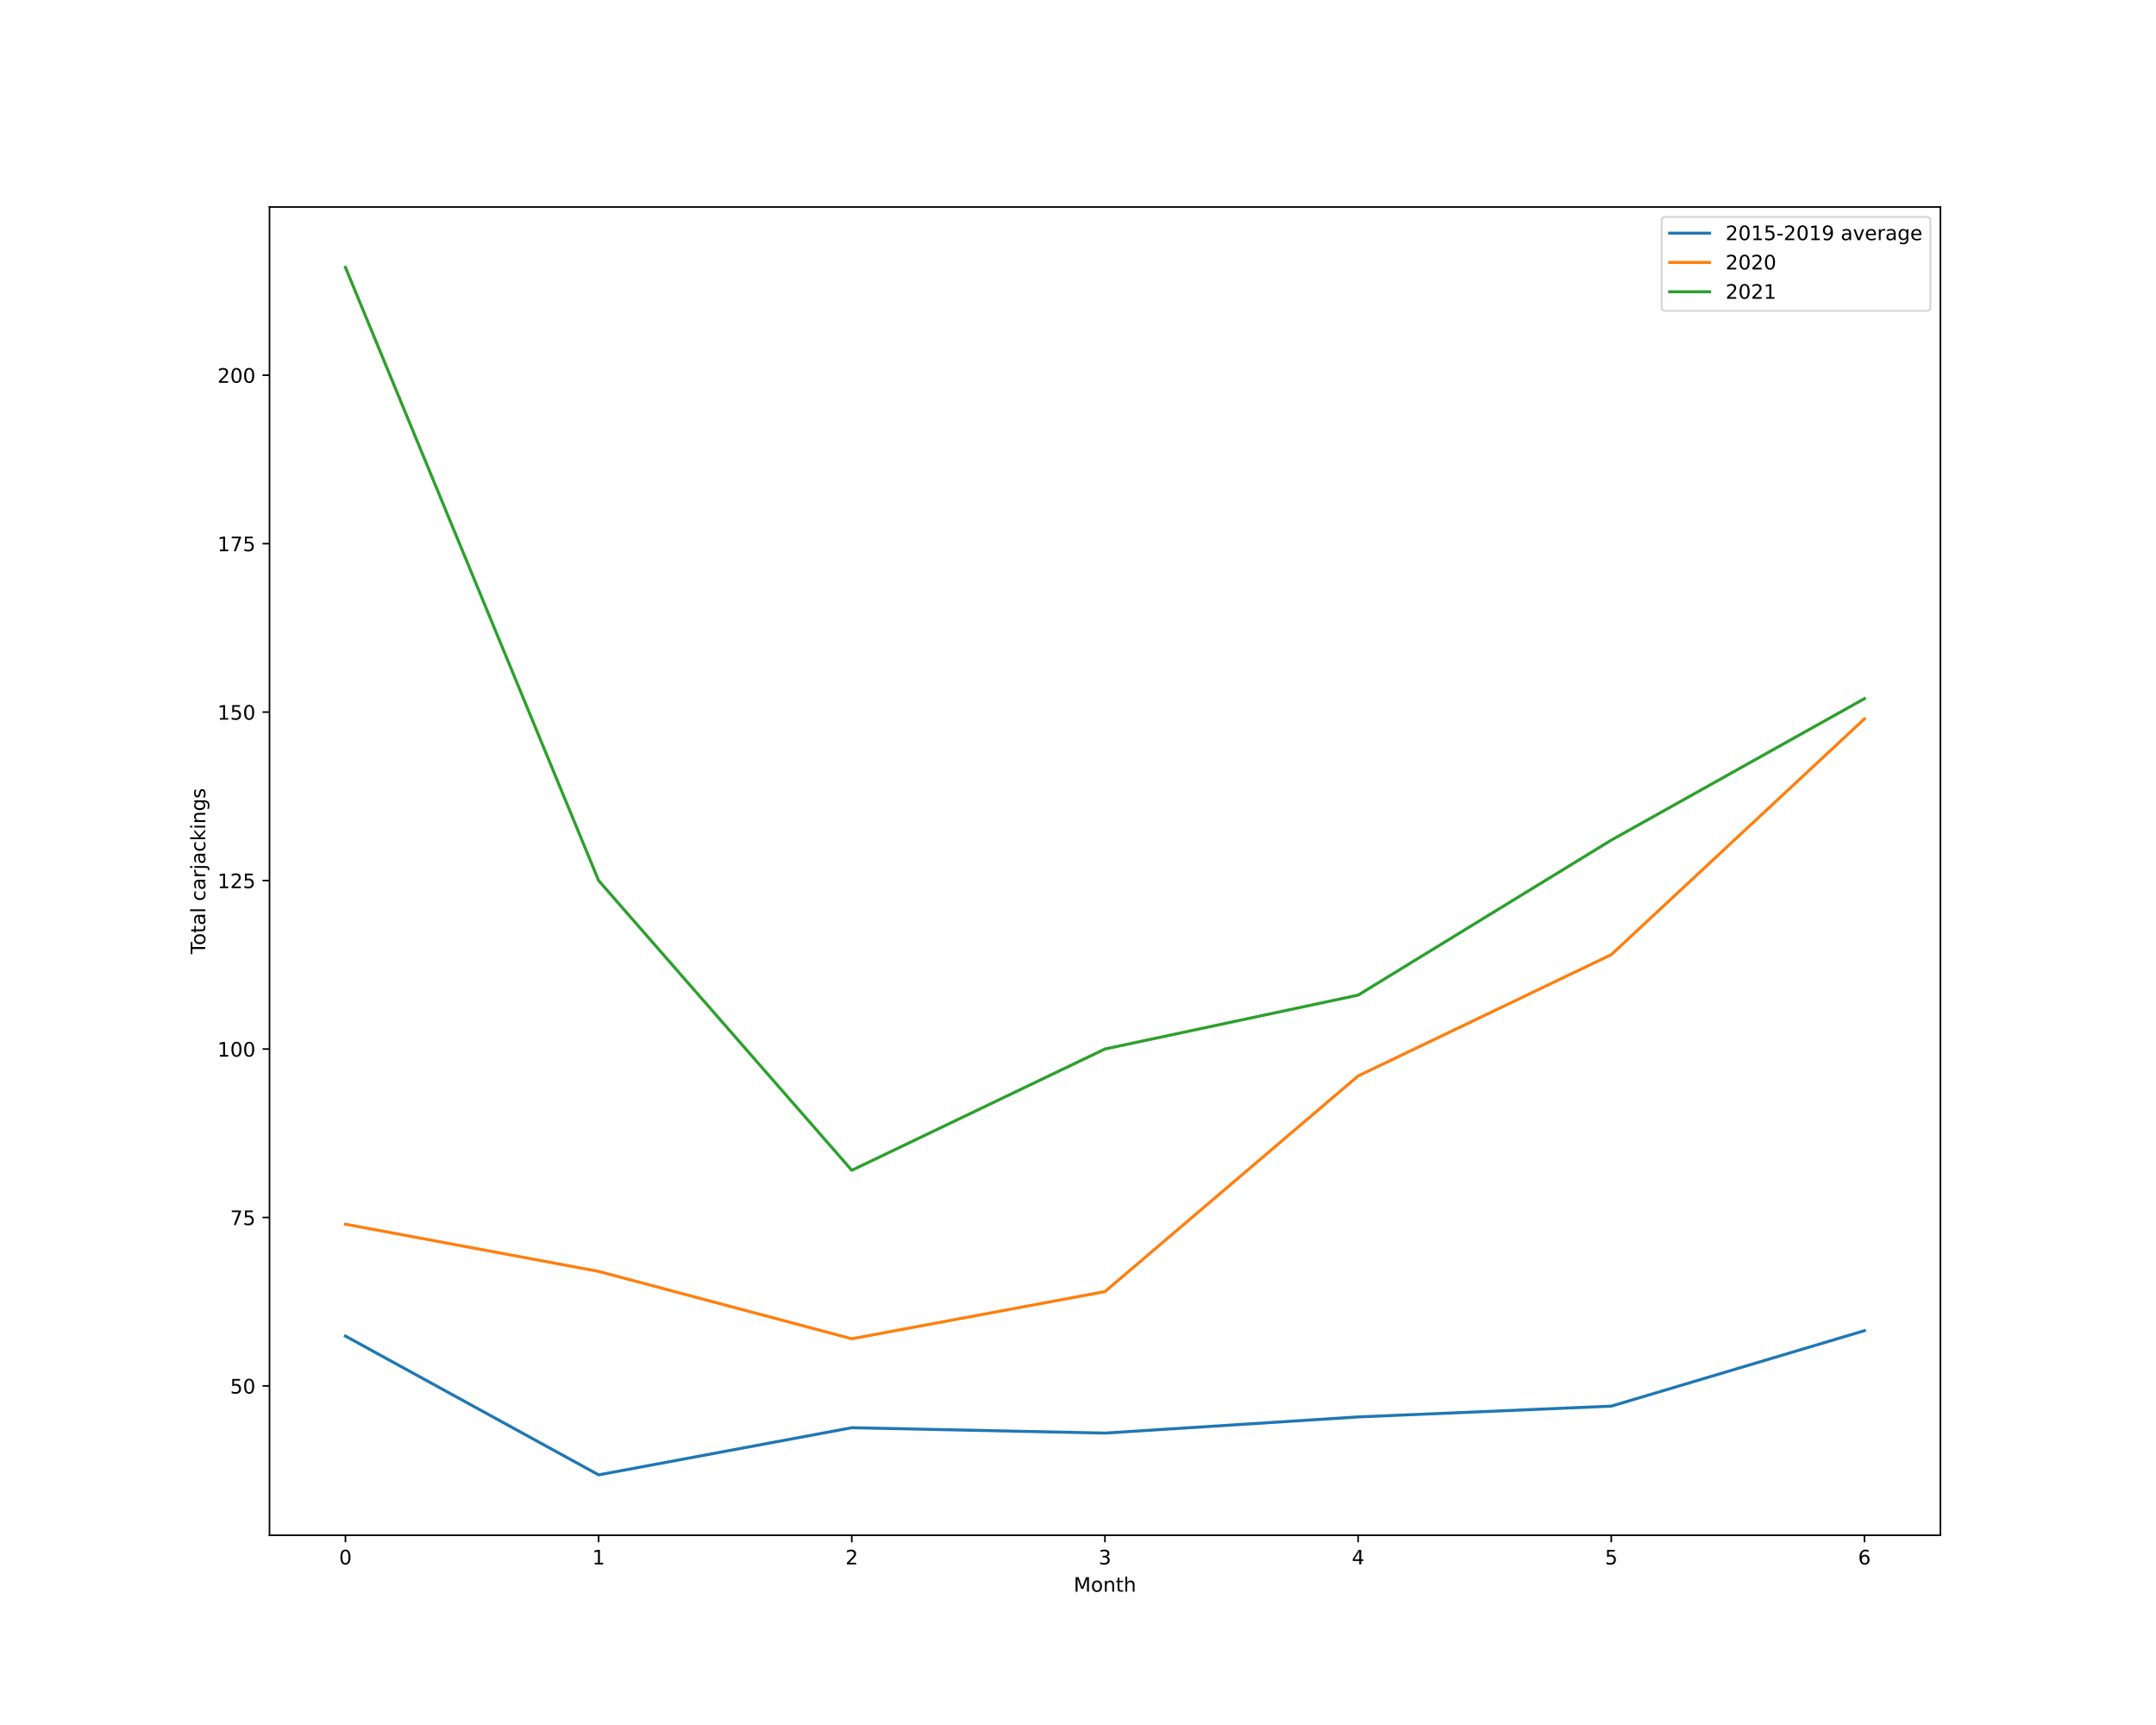
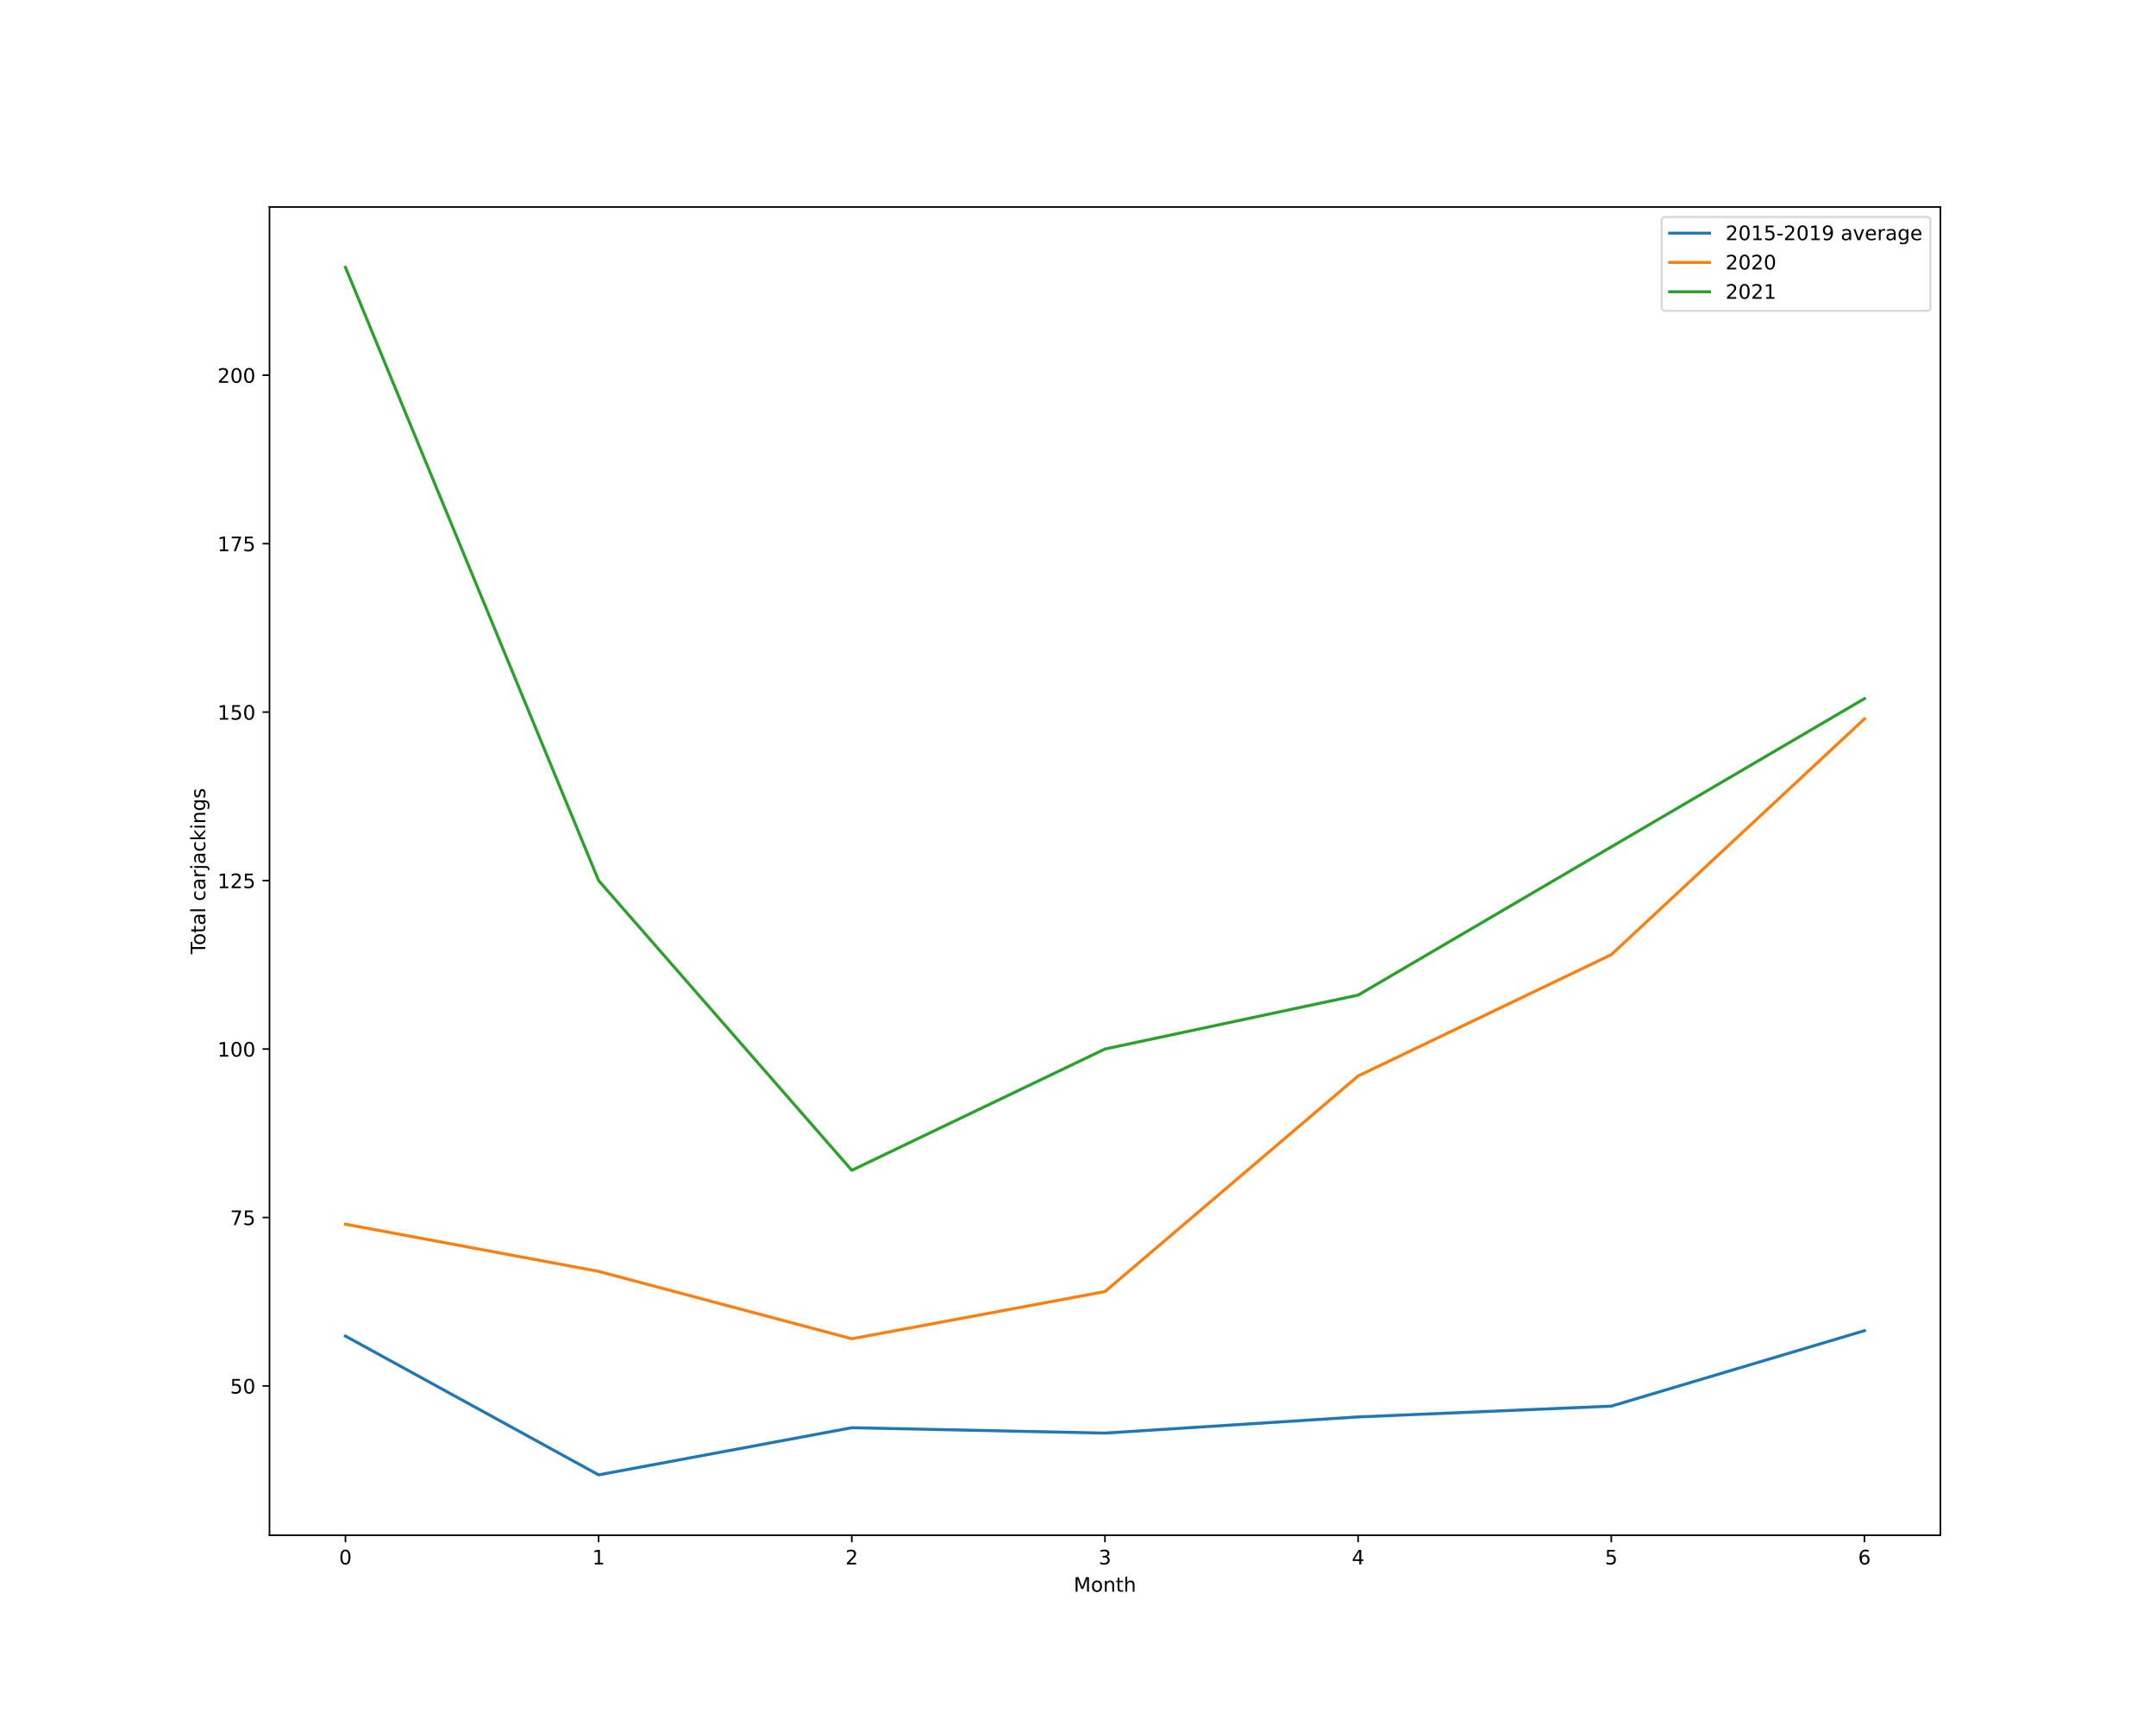
<svg xmlns="http://www.w3.org/2000/svg" xmlns:xlink="http://www.w3.org/1999/xlink" height="864pt" version="1.1" viewBox="0 0 1080 864" width="1080pt">
  <defs>
    <style type="text/css">*{stroke-linecap:butt;stroke-linejoin:round;}</style>
  </defs>
  <g id="figure_1">
    <g id="patch_1">
      <path d="M 0 864  L 1080 864  L 1080 0  L 0 0  z " style="fill:#ffffff;" />
    </g>
    <g id="axes_1">
      <g id="patch_2">
        <path d="M 135 768.96  L 972 768.96  L 972 103.68  L 135 103.68  z " style="fill:#ffffff;" />
      </g>
      <g id="matplotlib.axis_1">
        <g id="xtick_1">
          <g id="line2d_1">
            <defs>
-               <path d="M 0 0  L 0 3.5  " id="m7b65940944" style="stroke:#000000;stroke-width:0.8;" />
-             </defs>
-             <g>
-               <use style="stroke:#000000;stroke-width:0.8;" x="173.045" xlink:href="#m7b65940944" y="768.96" />
+               <path d="M 0 0  L 0 3.5  " id="m2a99e77c61" style="stroke:#000000;stroke-width:0.8;" />
+             </defs>
+             <g>
+               <use style="stroke:#000000;stroke-width:0.8;" x="173.045" xlink:href="#m2a99e77c61" y="768.96" />
            </g>
          </g>
          <g id="text_1">
            <g transform="translate(169.8642 783.5584)scale(0.1 -0.1)">
              <defs>
                <path d="M 2034 4250  Q 1547 4250 1301 3770  Q 1056 3291 1056 2328  Q 1056 1369 1301 889  Q 1547 409 2034 409  Q 2525 409 2770 889  Q 3016 1369 3016 2328  Q 3016 3291 2770 3770  Q 2525 4250 2034 4250  z M 2034 4750  Q 2819 4750 3233 4129  Q 3647 3509 3647 2328  Q 3647 1150 3233 529  Q 2819 -91 2034 -91  Q 1250 -91 836 529  Q 422 1150 422 2328  Q 422 3509 836 4129  Q 1250 4750 2034 4750  z " id="DejaVuSans-30" transform="scale(0.015625)" />
              </defs>
              <use xlink:href="#DejaVuSans-30" />
            </g>
          </g>
        </g>
        <g id="xtick_2">
          <g id="line2d_2">
            <g>
-               <use style="stroke:#000000;stroke-width:0.8;" x="299.864" xlink:href="#m7b65940944" y="768.96" />
+               <use style="stroke:#000000;stroke-width:0.8;" x="299.864" xlink:href="#m2a99e77c61" y="768.96" />
            </g>
          </g>
          <g id="text_2">
            <g transform="translate(296.6824 783.5584)scale(0.1 -0.1)">
              <defs>
                <path d="M 794 531  L 1825 531  L 1825 4091  L 703 3866  L 703 4441  L 1819 4666  L 2450 4666  L 2450 531  L 3481 531  L 3481 0  L 794 0  L 794 531  z " id="DejaVuSans-31" transform="scale(0.015625)" />
              </defs>
              <use xlink:href="#DejaVuSans-31" />
            </g>
          </g>
        </g>
        <g id="xtick_3">
          <g id="line2d_3">
            <g>
-               <use style="stroke:#000000;stroke-width:0.8;" x="426.682" xlink:href="#m7b65940944" y="768.96" />
+               <use style="stroke:#000000;stroke-width:0.8;" x="426.682" xlink:href="#m2a99e77c61" y="768.96" />
            </g>
          </g>
          <g id="text_3">
            <g transform="translate(423.5006 783.5584)scale(0.1 -0.1)">
              <defs>
                <path d="M 1228 531  L 3431 531  L 3431 0  L 469 0  L 469 531  Q 828 903 1448 1529  Q 2069 2156 2228 2338  Q 2531 2678 2651 2914  Q 2772 3150 2772 3378  Q 2772 3750 2511 3984  Q 2250 4219 1831 4219  Q 1534 4219 1204 4116  Q 875 4013 500 3803  L 500 4441  Q 881 4594 1212 4672  Q 1544 4750 1819 4750  Q 2544 4750 2975 4387  Q 3406 4025 3406 3419  Q 3406 3131 3298 2873  Q 3191 2616 2906 2266  Q 2828 2175 2409 1742  Q 1991 1309 1228 531  z " id="DejaVuSans-32" transform="scale(0.015625)" />
              </defs>
              <use xlink:href="#DejaVuSans-32" />
            </g>
          </g>
        </g>
        <g id="xtick_4">
          <g id="line2d_4">
            <g>
-               <use style="stroke:#000000;stroke-width:0.8;" x="553.5" xlink:href="#m7b65940944" y="768.96" />
+               <use style="stroke:#000000;stroke-width:0.8;" x="553.5" xlink:href="#m2a99e77c61" y="768.96" />
            </g>
          </g>
          <g id="text_4">
            <g transform="translate(550.3188 783.5584)scale(0.1 -0.1)">
              <defs>
                <path d="M 2597 2516  Q 3050 2419 3304 2112  Q 3559 1806 3559 1356  Q 3559 666 3084 287  Q 2609 -91 1734 -91  Q 1441 -91 1130 -33  Q 819 25 488 141  L 488 750  Q 750 597 1062 519  Q 1375 441 1716 441  Q 2309 441 2620 675  Q 2931 909 2931 1356  Q 2931 1769 2642 2001  Q 2353 2234 1838 2234  L 1294 2234  L 1294 2753  L 1863 2753  Q 2328 2753 2575 2939  Q 2822 3125 2822 3475  Q 2822 3834 2567 4026  Q 2313 4219 1838 4219  Q 1578 4219 1281 4162  Q 984 4106 628 3988  L 628 4550  Q 988 4650 1302 4700  Q 1616 4750 1894 4750  Q 2613 4750 3031 4423  Q 3450 4097 3450 3541  Q 3450 3153 3228 2886  Q 3006 2619 2597 2516  z " id="DejaVuSans-33" transform="scale(0.015625)" />
              </defs>
              <use xlink:href="#DejaVuSans-33" />
            </g>
          </g>
        </g>
        <g id="xtick_5">
          <g id="line2d_5">
            <g>
-               <use style="stroke:#000000;stroke-width:0.8;" x="680.318" xlink:href="#m7b65940944" y="768.96" />
+               <use style="stroke:#000000;stroke-width:0.8;" x="680.318" xlink:href="#m2a99e77c61" y="768.96" />
            </g>
          </g>
          <g id="text_5">
            <g transform="translate(677.1369 783.5584)scale(0.1 -0.1)">
              <defs>
                <path d="M 2419 4116  L 825 1625  L 2419 1625  L 2419 4116  z M 2253 4666  L 3047 4666  L 3047 1625  L 3713 1625  L 3713 1100  L 3047 1100  L 3047 0  L 2419 0  L 2419 1100  L 313 1100  L 313 1709  L 2253 4666  z " id="DejaVuSans-34" transform="scale(0.015625)" />
              </defs>
              <use xlink:href="#DejaVuSans-34" />
            </g>
          </g>
        </g>
        <g id="xtick_6">
          <g id="line2d_6">
            <g>
-               <use style="stroke:#000000;stroke-width:0.8;" x="807.136" xlink:href="#m7b65940944" y="768.96" />
+               <use style="stroke:#000000;stroke-width:0.8;" x="807.136" xlink:href="#m2a99e77c61" y="768.96" />
            </g>
          </g>
          <g id="text_6">
            <g transform="translate(803.9551 783.5584)scale(0.1 -0.1)">
              <defs>
                <path d="M 691 4666  L 3169 4666  L 3169 4134  L 1269 4134  L 1269 2991  Q 1406 3038 1543 3061  Q 1681 3084 1819 3084  Q 2600 3084 3056 2656  Q 3513 2228 3513 1497  Q 3513 744 3044 326  Q 2575 -91 1722 -91  Q 1428 -91 1123 -41  Q 819 9 494 109  L 494 744  Q 775 591 1075 516  Q 1375 441 1709 441  Q 2250 441 2565 725  Q 2881 1009 2881 1497  Q 2881 1984 2565 2268  Q 2250 2553 1709 2553  Q 1456 2553 1204 2497  Q 953 2441 691 2322  L 691 4666  z " id="DejaVuSans-35" transform="scale(0.015625)" />
              </defs>
              <use xlink:href="#DejaVuSans-35" />
            </g>
          </g>
        </g>
        <g id="xtick_7">
          <g id="line2d_7">
            <g>
-               <use style="stroke:#000000;stroke-width:0.8;" x="933.955" xlink:href="#m7b65940944" y="768.96" />
+               <use style="stroke:#000000;stroke-width:0.8;" x="933.955" xlink:href="#m2a99e77c61" y="768.96" />
            </g>
          </g>
          <g id="text_7">
            <g transform="translate(930.7733 783.5584)scale(0.1 -0.1)">
              <defs>
                <path d="M 2113 2584  Q 1688 2584 1439 2293  Q 1191 2003 1191 1497  Q 1191 994 1439 701  Q 1688 409 2113 409  Q 2538 409 2786 701  Q 3034 994 3034 1497  Q 3034 2003 2786 2293  Q 2538 2584 2113 2584  z M 3366 4563  L 3366 3988  Q 3128 4100 2886 4159  Q 2644 4219 2406 4219  Q 1781 4219 1451 3797  Q 1122 3375 1075 2522  Q 1259 2794 1537 2939  Q 1816 3084 2150 3084  Q 2853 3084 3261 2657  Q 3669 2231 3669 1497  Q 3669 778 3244 343  Q 2819 -91 2113 -91  Q 1303 -91 875 529  Q 447 1150 447 2328  Q 447 3434 972 4092  Q 1497 4750 2381 4750  Q 2619 4750 2861 4703  Q 3103 4656 3366 4563  z " id="DejaVuSans-36" transform="scale(0.015625)" />
              </defs>
              <use xlink:href="#DejaVuSans-36" />
            </g>
          </g>
        </g>
        <g id="text_8">
          <g transform="translate(537.8289 797.2366)scale(0.1 -0.1)">
            <defs>
              <path d="M 628 4666  L 1569 4666  L 2759 1491  L 3956 4666  L 4897 4666  L 4897 0  L 4281 0  L 4281 4097  L 3078 897  L 2444 897  L 1241 4097  L 1241 0  L 628 0  L 628 4666  z " id="DejaVuSans-4d" transform="scale(0.015625)" />
              <path d="M 1959 3097  Q 1497 3097 1228 2736  Q 959 2375 959 1747  Q 959 1119 1226 758  Q 1494 397 1959 397  Q 2419 397 2687 759  Q 2956 1122 2956 1747  Q 2956 2369 2687 2733  Q 2419 3097 1959 3097  z M 1959 3584  Q 2709 3584 3137 3096  Q 3566 2609 3566 1747  Q 3566 888 3137 398  Q 2709 -91 1959 -91  Q 1206 -91 779 398  Q 353 888 353 1747  Q 353 2609 779 3096  Q 1206 3584 1959 3584  z " id="DejaVuSans-6f" transform="scale(0.015625)" />
              <path d="M 3513 2113  L 3513 0  L 2938 0  L 2938 2094  Q 2938 2591 2744 2837  Q 2550 3084 2163 3084  Q 1697 3084 1428 2787  Q 1159 2491 1159 1978  L 1159 0  L 581 0  L 581 3500  L 1159 3500  L 1159 2956  Q 1366 3272 1645 3428  Q 1925 3584 2291 3584  Q 2894 3584 3203 3211  Q 3513 2838 3513 2113  z " id="DejaVuSans-6e" transform="scale(0.015625)" />
              <path d="M 1172 4494  L 1172 3500  L 2356 3500  L 2356 3053  L 1172 3053  L 1172 1153  Q 1172 725 1289 603  Q 1406 481 1766 481  L 2356 481  L 2356 0  L 1766 0  Q 1100 0 847 248  Q 594 497 594 1153  L 594 3053  L 172 3053  L 172 3500  L 594 3500  L 594 4494  L 1172 4494  z " id="DejaVuSans-74" transform="scale(0.015625)" />
              <path d="M 3513 2113  L 3513 0  L 2938 0  L 2938 2094  Q 2938 2591 2744 2837  Q 2550 3084 2163 3084  Q 1697 3084 1428 2787  Q 1159 2491 1159 1978  L 1159 0  L 581 0  L 581 4863  L 1159 4863  L 1159 2956  Q 1366 3272 1645 3428  Q 1925 3584 2291 3584  Q 2894 3584 3203 3211  Q 3513 2838 3513 2113  z " id="DejaVuSans-68" transform="scale(0.015625)" />
            </defs>
            <use xlink:href="#DejaVuSans-4d" />
            <use x="86.279" xlink:href="#DejaVuSans-6f" />
            <use x="147.461" xlink:href="#DejaVuSans-6e" />
            <use x="210.84" xlink:href="#DejaVuSans-74" />
            <use x="250.049" xlink:href="#DejaVuSans-68" />
          </g>
        </g>
      </g>
      <g id="matplotlib.axis_2">
        <g id="ytick_1">
          <g id="line2d_8">
            <defs>
-               <path d="M 0 0  L -3.5 0  " id="m72327604d4" style="stroke:#000000;stroke-width:0.8;" />
-             </defs>
-             <g>
-               <use style="stroke:#000000;stroke-width:0.8;" x="135" xlink:href="#m72327604d4" y="694.17" />
+               <path d="M 0 0  L -3.5 0  " id="m6f50466965" style="stroke:#000000;stroke-width:0.8;" />
+             </defs>
+             <g>
+               <use style="stroke:#000000;stroke-width:0.8;" x="135" xlink:href="#m6f50466965" y="694.17" />
            </g>
          </g>
          <g id="text_9">
            <g transform="translate(115.275 697.9692)scale(0.1 -0.1)">
              <use xlink:href="#DejaVuSans-35" />
              <use x="63.623" xlink:href="#DejaVuSans-30" />
            </g>
          </g>
        </g>
        <g id="ytick_2">
          <g id="line2d_9">
            <g>
-               <use style="stroke:#000000;stroke-width:0.8;" x="135" xlink:href="#m72327604d4" y="609.795" />
+               <use style="stroke:#000000;stroke-width:0.8;" x="135" xlink:href="#m6f50466965" y="609.795" />
            </g>
          </g>
          <g id="text_10">
            <g transform="translate(115.275 613.5942)scale(0.1 -0.1)">
              <defs>
                <path d="M 525 4666  L 3525 4666  L 3525 4397  L 1831 0  L 1172 0  L 2766 4134  L 525 4134  L 525 4666  z " id="DejaVuSans-37" transform="scale(0.015625)" />
              </defs>
              <use xlink:href="#DejaVuSans-37" />
              <use x="63.623" xlink:href="#DejaVuSans-35" />
            </g>
          </g>
        </g>
        <g id="ytick_3">
          <g id="line2d_10">
            <g>
-               <use style="stroke:#000000;stroke-width:0.8;" x="135" xlink:href="#m72327604d4" y="525.42" />
+               <use style="stroke:#000000;stroke-width:0.8;" x="135" xlink:href="#m6f50466965" y="525.42" />
            </g>
          </g>
          <g id="text_11">
            <g transform="translate(108.9125 529.2192)scale(0.1 -0.1)">
              <use xlink:href="#DejaVuSans-31" />
              <use x="63.623" xlink:href="#DejaVuSans-30" />
              <use x="127.246" xlink:href="#DejaVuSans-30" />
            </g>
          </g>
        </g>
        <g id="ytick_4">
          <g id="line2d_11">
            <g>
-               <use style="stroke:#000000;stroke-width:0.8;" x="135" xlink:href="#m72327604d4" y="441.045" />
+               <use style="stroke:#000000;stroke-width:0.8;" x="135" xlink:href="#m6f50466965" y="441.045" />
            </g>
          </g>
          <g id="text_12">
            <g transform="translate(108.9125 444.8442)scale(0.1 -0.1)">
              <use xlink:href="#DejaVuSans-31" />
              <use x="63.623" xlink:href="#DejaVuSans-32" />
              <use x="127.246" xlink:href="#DejaVuSans-35" />
            </g>
          </g>
        </g>
        <g id="ytick_5">
          <g id="line2d_12">
            <g>
-               <use style="stroke:#000000;stroke-width:0.8;" x="135" xlink:href="#m72327604d4" y="356.67" />
+               <use style="stroke:#000000;stroke-width:0.8;" x="135" xlink:href="#m6f50466965" y="356.67" />
            </g>
          </g>
          <g id="text_13">
            <g transform="translate(108.9125 360.4692)scale(0.1 -0.1)">
              <use xlink:href="#DejaVuSans-31" />
              <use x="63.623" xlink:href="#DejaVuSans-35" />
              <use x="127.246" xlink:href="#DejaVuSans-30" />
            </g>
          </g>
        </g>
        <g id="ytick_6">
          <g id="line2d_13">
            <g>
-               <use style="stroke:#000000;stroke-width:0.8;" x="135" xlink:href="#m72327604d4" y="272.295" />
+               <use style="stroke:#000000;stroke-width:0.8;" x="135" xlink:href="#m6f50466965" y="272.295" />
            </g>
          </g>
          <g id="text_14">
            <g transform="translate(108.9125 276.0942)scale(0.1 -0.1)">
              <use xlink:href="#DejaVuSans-31" />
              <use x="63.623" xlink:href="#DejaVuSans-37" />
              <use x="127.246" xlink:href="#DejaVuSans-35" />
            </g>
          </g>
        </g>
        <g id="ytick_7">
          <g id="line2d_14">
            <g>
-               <use style="stroke:#000000;stroke-width:0.8;" x="135" xlink:href="#m72327604d4" y="187.92" />
+               <use style="stroke:#000000;stroke-width:0.8;" x="135" xlink:href="#m6f50466965" y="187.92" />
            </g>
          </g>
          <g id="text_15">
            <g transform="translate(108.9125 191.7192)scale(0.1 -0.1)">
              <use xlink:href="#DejaVuSans-32" />
              <use x="63.623" xlink:href="#DejaVuSans-30" />
              <use x="127.246" xlink:href="#DejaVuSans-30" />
            </g>
          </g>
        </g>
        <g id="text_16">
          <g transform="translate(102.8328 477.8888)rotate(-90)scale(0.1 -0.1)">
            <defs>
              <path d="M -19 4666  L 3928 4666  L 3928 4134  L 2272 4134  L 2272 0  L 1638 0  L 1638 4134  L -19 4134  L -19 4666  z " id="DejaVuSans-54" transform="scale(0.015625)" />
              <path d="M 2194 1759  Q 1497 1759 1228 1600  Q 959 1441 959 1056  Q 959 750 1161 570  Q 1363 391 1709 391  Q 2188 391 2477 730  Q 2766 1069 2766 1631  L 2766 1759  L 2194 1759  z M 3341 1997  L 3341 0  L 2766 0  L 2766 531  Q 2569 213 2275 61  Q 1981 -91 1556 -91  Q 1019 -91 701 211  Q 384 513 384 1019  Q 384 1609 779 1909  Q 1175 2209 1959 2209  L 2766 2209  L 2766 2266  Q 2766 2663 2505 2880  Q 2244 3097 1772 3097  Q 1472 3097 1187 3025  Q 903 2953 641 2809  L 641 3341  Q 956 3463 1253 3523  Q 1550 3584 1831 3584  Q 2591 3584 2966 3190  Q 3341 2797 3341 1997  z " id="DejaVuSans-61" transform="scale(0.015625)" />
              <path d="M 603 4863  L 1178 4863  L 1178 0  L 603 0  L 603 4863  z " id="DejaVuSans-6c" transform="scale(0.015625)" />
              <path id="DejaVuSans-20" transform="scale(0.015625)" />
              <path d="M 3122 3366  L 3122 2828  Q 2878 2963 2633 3030  Q 2388 3097 2138 3097  Q 1578 3097 1268 2742  Q 959 2388 959 1747  Q 959 1106 1268 751  Q 1578 397 2138 397  Q 2388 397 2633 464  Q 2878 531 3122 666  L 3122 134  Q 2881 22 2623 -34  Q 2366 -91 2075 -91  Q 1284 -91 818 406  Q 353 903 353 1747  Q 353 2603 823 3093  Q 1294 3584 2113 3584  Q 2378 3584 2631 3529  Q 2884 3475 3122 3366  z " id="DejaVuSans-63" transform="scale(0.015625)" />
              <path d="M 2631 2963  Q 2534 3019 2420 3045  Q 2306 3072 2169 3072  Q 1681 3072 1420 2755  Q 1159 2438 1159 1844  L 1159 0  L 581 0  L 581 3500  L 1159 3500  L 1159 2956  Q 1341 3275 1631 3429  Q 1922 3584 2338 3584  Q 2397 3584 2469 3576  Q 2541 3569 2628 3553  L 2631 2963  z " id="DejaVuSans-72" transform="scale(0.015625)" />
              <path d="M 603 3500  L 1178 3500  L 1178 -63  Q 1178 -731 923 -1031  Q 669 -1331 103 -1331  L -116 -1331  L -116 -844  L 38 -844  Q 366 -844 484 -692  Q 603 -541 603 -63  L 603 3500  z M 603 4863  L 1178 4863  L 1178 4134  L 603 4134  L 603 4863  z " id="DejaVuSans-6a" transform="scale(0.015625)" />
              <path d="M 581 4863  L 1159 4863  L 1159 1991  L 2875 3500  L 3609 3500  L 1753 1863  L 3688 0  L 2938 0  L 1159 1709  L 1159 0  L 581 0  L 581 4863  z " id="DejaVuSans-6b" transform="scale(0.015625)" />
              <path d="M 603 3500  L 1178 3500  L 1178 0  L 603 0  L 603 3500  z M 603 4863  L 1178 4863  L 1178 4134  L 603 4134  L 603 4863  z " id="DejaVuSans-69" transform="scale(0.015625)" />
              <path d="M 2906 1791  Q 2906 2416 2648 2759  Q 2391 3103 1925 3103  Q 1463 3103 1205 2759  Q 947 2416 947 1791  Q 947 1169 1205 825  Q 1463 481 1925 481  Q 2391 481 2648 825  Q 2906 1169 2906 1791  z M 3481 434  Q 3481 -459 3084 -895  Q 2688 -1331 1869 -1331  Q 1566 -1331 1297 -1286  Q 1028 -1241 775 -1147  L 775 -588  Q 1028 -725 1275 -790  Q 1522 -856 1778 -856  Q 2344 -856 2625 -561  Q 2906 -266 2906 331  L 2906 616  Q 2728 306 2450 153  Q 2172 0 1784 0  Q 1141 0 747 490  Q 353 981 353 1791  Q 353 2603 747 3093  Q 1141 3584 1784 3584  Q 2172 3584 2450 3431  Q 2728 3278 2906 2969  L 2906 3500  L 3481 3500  L 3481 434  z " id="DejaVuSans-67" transform="scale(0.015625)" />
              <path d="M 2834 3397  L 2834 2853  Q 2591 2978 2328 3040  Q 2066 3103 1784 3103  Q 1356 3103 1142 2972  Q 928 2841 928 2578  Q 928 2378 1081 2264  Q 1234 2150 1697 2047  L 1894 2003  Q 2506 1872 2764 1633  Q 3022 1394 3022 966  Q 3022 478 2636 193  Q 2250 -91 1575 -91  Q 1294 -91 989 -36  Q 684 19 347 128  L 347 722  Q 666 556 975 473  Q 1284 391 1588 391  Q 1994 391 2212 530  Q 2431 669 2431 922  Q 2431 1156 2273 1281  Q 2116 1406 1581 1522  L 1381 1569  Q 847 1681 609 1914  Q 372 2147 372 2553  Q 372 3047 722 3315  Q 1072 3584 1716 3584  Q 2034 3584 2315 3537  Q 2597 3491 2834 3397  z " id="DejaVuSans-73" transform="scale(0.015625)" />
            </defs>
            <use xlink:href="#DejaVuSans-54" />
            <use x="44.084" xlink:href="#DejaVuSans-6f" />
            <use x="105.266" xlink:href="#DejaVuSans-74" />
            <use x="144.475" xlink:href="#DejaVuSans-61" />
            <use x="205.754" xlink:href="#DejaVuSans-6c" />
            <use x="233.537" xlink:href="#DejaVuSans-20" />
            <use x="265.324" xlink:href="#DejaVuSans-63" />
            <use x="320.305" xlink:href="#DejaVuSans-61" />
            <use x="381.584" xlink:href="#DejaVuSans-72" />
            <use x="422.697" xlink:href="#DejaVuSans-6a" />
            <use x="450.48" xlink:href="#DejaVuSans-61" />
            <use x="511.76" xlink:href="#DejaVuSans-63" />
            <use x="566.74" xlink:href="#DejaVuSans-6b" />
            <use x="624.65" xlink:href="#DejaVuSans-69" />
            <use x="652.434" xlink:href="#DejaVuSans-6e" />
            <use x="715.812" xlink:href="#DejaVuSans-67" />
            <use x="779.289" xlink:href="#DejaVuSans-73" />
          </g>
        </g>
      </g>
      <g id="line2d_15">
-         <path clip-path="url(#pb0d862771f)" d="M 173.045 669.195  L 299.864 738.72  L 426.682 715.095  L 553.5 717.795  L 680.318 709.695  L 807.136 704.295  L 933.955 666.495  " style="fill:none;stroke:#1f77b4;stroke-linecap:square;stroke-width:1.5;" />
+         <path clip-path="url(#peaf7c96bdd)" d="M 173.045 669.195  L 299.864 738.72  L 426.682 715.095  L 553.5 717.795  L 680.318 709.695  L 807.136 704.295  L 933.955 666.495  " style="fill:none;stroke:#1f77b4;stroke-linecap:square;stroke-width:1.5;" />
      </g>
      <g id="line2d_16">
-         <path clip-path="url(#pb0d862771f)" d="M 173.045 613.17  L 299.864 636.795  L 426.682 670.545  L 553.5 646.92  L 680.318 538.92  L 807.136 478.17  L 933.955 360.045  " style="fill:none;stroke:#ff7f0e;stroke-linecap:square;stroke-width:1.5;" />
+         <path clip-path="url(#peaf7c96bdd)" d="M 173.045 613.17  L 299.864 636.795  L 426.682 670.545  L 553.5 646.92  L 680.318 538.92  L 807.136 478.17  L 933.955 360.045  " style="fill:none;stroke:#ff7f0e;stroke-linecap:square;stroke-width:1.5;" />
      </g>
      <g id="line2d_17">
-         <path clip-path="url(#pb0d862771f)" d="M 173.045 133.92  L 299.864 441.045  L 426.682 586.17  L 553.5 525.42  L 680.318 498.42  L 807.136 420.795  L 933.955 349.92  " style="fill:none;stroke:#2ca02c;stroke-linecap:square;stroke-width:1.5;" />
+         <path clip-path="url(#peaf7c96bdd)" d="M 173.045 133.92  L 299.864 441.045  L 426.682 586.17  L 553.5 525.42  L 680.318 498.42  L 807.136 424.17  L 933.955 349.92  " style="fill:none;stroke:#2ca02c;stroke-linecap:square;stroke-width:1.5;" />
      </g>
      <g id="patch_3">
        <path d="M 135 768.96  L 135 103.68  " style="fill:none;stroke:#000000;stroke-linecap:square;stroke-linejoin:miter;stroke-width:0.8;" />
      </g>
      <g id="patch_4">
        <path d="M 972 768.96  L 972 103.68  " style="fill:none;stroke:#000000;stroke-linecap:square;stroke-linejoin:miter;stroke-width:0.8;" />
      </g>
      <g id="patch_5">
        <path d="M 135 768.96  L 972 768.96  " style="fill:none;stroke:#000000;stroke-linecap:square;stroke-linejoin:miter;stroke-width:0.8;" />
      </g>
      <g id="patch_6">
        <path d="M 135 103.68  L 972 103.68  " style="fill:none;stroke:#000000;stroke-linecap:square;stroke-linejoin:miter;stroke-width:0.8;" />
      </g>
      <g id="legend_1">
        <g id="patch_7">
          <path d="M 834.373 155.714  L 965 155.714  Q 967 155.714 967 153.714  L 967 110.68  Q 967 108.68 965 108.68  L 834.373 108.68  Q 832.373 108.68 832.373 110.68  L 832.373 153.714  Q 832.373 155.714 834.373 155.714  z " style="fill:#ffffff;opacity:0.8;stroke:#cccccc;stroke-linejoin:miter;" />
        </g>
        <g id="line2d_18">
          <path d="M 836.373 116.778  L 856.373 116.778  " style="fill:none;stroke:#1f77b4;stroke-linecap:square;stroke-width:1.5;" />
        </g>
        <g id="line2d_19" />
        <g id="text_17">
          <g transform="translate(864.3734 120.2784)scale(0.1 -0.1)">
            <defs>
              <path d="M 313 2009  L 1997 2009  L 1997 1497  L 313 1497  L 313 2009  z " id="DejaVuSans-2d" transform="scale(0.015625)" />
              <path d="M 703 97  L 703 672  Q 941 559 1184 500  Q 1428 441 1663 441  Q 2288 441 2617 861  Q 2947 1281 2994 2138  Q 2813 1869 2534 1725  Q 2256 1581 1919 1581  Q 1219 1581 811 2004  Q 403 2428 403 3163  Q 403 3881 828 4315  Q 1253 4750 1959 4750  Q 2769 4750 3195 4129  Q 3622 3509 3622 2328  Q 3622 1225 3098 567  Q 2575 -91 1691 -91  Q 1453 -91 1209 -44  Q 966 3 703 97  z M 1959 2075  Q 2384 2075 2632 2365  Q 2881 2656 2881 3163  Q 2881 3666 2632 3958  Q 2384 4250 1959 4250  Q 1534 4250 1286 3958  Q 1038 3666 1038 3163  Q 1038 2656 1286 2365  Q 1534 2075 1959 2075  z " id="DejaVuSans-39" transform="scale(0.015625)" />
              <path d="M 191 3500  L 800 3500  L 1894 563  L 2988 3500  L 3597 3500  L 2284 0  L 1503 0  L 191 3500  z " id="DejaVuSans-76" transform="scale(0.015625)" />
              <path d="M 3597 1894  L 3597 1613  L 953 1613  Q 991 1019 1311 708  Q 1631 397 2203 397  Q 2534 397 2845 478  Q 3156 559 3463 722  L 3463 178  Q 3153 47 2828 -22  Q 2503 -91 2169 -91  Q 1331 -91 842 396  Q 353 884 353 1716  Q 353 2575 817 3079  Q 1281 3584 2069 3584  Q 2775 3584 3186 3129  Q 3597 2675 3597 1894  z M 3022 2063  Q 3016 2534 2758 2815  Q 2500 3097 2075 3097  Q 1594 3097 1305 2825  Q 1016 2553 972 2059  L 3022 2063  z " id="DejaVuSans-65" transform="scale(0.015625)" />
            </defs>
            <use xlink:href="#DejaVuSans-32" />
            <use x="63.623" xlink:href="#DejaVuSans-30" />
            <use x="127.246" xlink:href="#DejaVuSans-31" />
            <use x="190.869" xlink:href="#DejaVuSans-35" />
            <use x="254.492" xlink:href="#DejaVuSans-2d" />
            <use x="290.576" xlink:href="#DejaVuSans-32" />
            <use x="354.199" xlink:href="#DejaVuSans-30" />
            <use x="417.822" xlink:href="#DejaVuSans-31" />
            <use x="481.445" xlink:href="#DejaVuSans-39" />
            <use x="545.068" xlink:href="#DejaVuSans-20" />
            <use x="576.855" xlink:href="#DejaVuSans-61" />
            <use x="638.135" xlink:href="#DejaVuSans-76" />
            <use x="697.314" xlink:href="#DejaVuSans-65" />
            <use x="758.838" xlink:href="#DejaVuSans-72" />
            <use x="799.951" xlink:href="#DejaVuSans-61" />
            <use x="861.23" xlink:href="#DejaVuSans-67" />
            <use x="924.707" xlink:href="#DejaVuSans-65" />
          </g>
        </g>
        <g id="line2d_20">
          <path d="M 836.373 131.457  L 856.373 131.457  " style="fill:none;stroke:#ff7f0e;stroke-linecap:square;stroke-width:1.5;" />
        </g>
        <g id="line2d_21" />
        <g id="text_18">
          <g transform="translate(864.3734 134.9566)scale(0.1 -0.1)">
            <use xlink:href="#DejaVuSans-32" />
            <use x="63.623" xlink:href="#DejaVuSans-30" />
            <use x="127.246" xlink:href="#DejaVuSans-32" />
            <use x="190.869" xlink:href="#DejaVuSans-30" />
          </g>
        </g>
        <g id="line2d_22">
          <path d="M 836.373 146.135  L 856.373 146.135  " style="fill:none;stroke:#2ca02c;stroke-linecap:square;stroke-width:1.5;" />
        </g>
        <g id="line2d_23" />
        <g id="text_19">
          <g transform="translate(864.3734 149.6347)scale(0.1 -0.1)">
            <use xlink:href="#DejaVuSans-32" />
            <use x="63.623" xlink:href="#DejaVuSans-30" />
            <use x="127.246" xlink:href="#DejaVuSans-32" />
            <use x="190.869" xlink:href="#DejaVuSans-31" />
          </g>
        </g>
      </g>
    </g>
  </g>
  <defs>
-     <clipPath id="pb0d862771f">
+     <clipPath id="peaf7c96bdd">
      <rect height="665.28" width="837" x="135" y="103.68" />
    </clipPath>
  </defs>
</svg>
